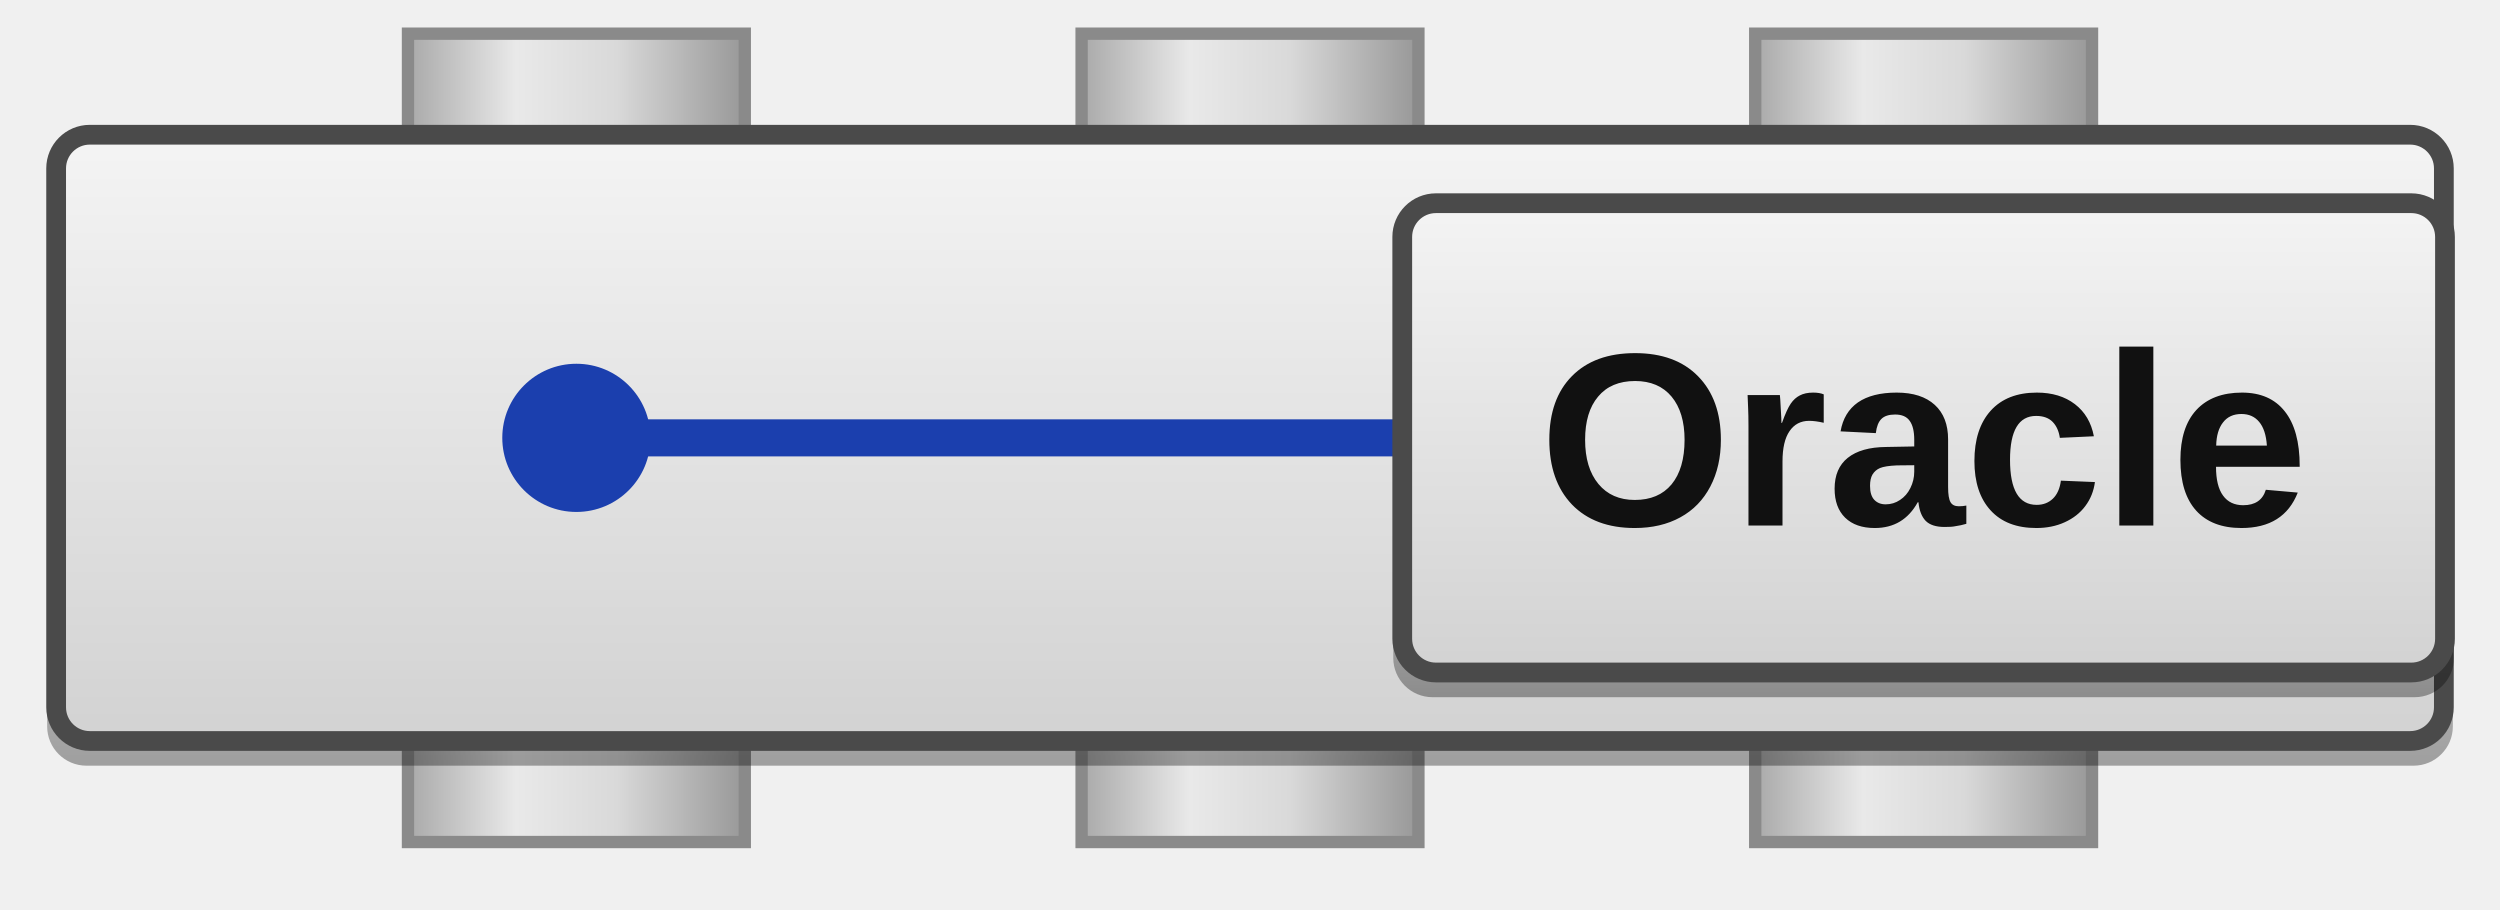
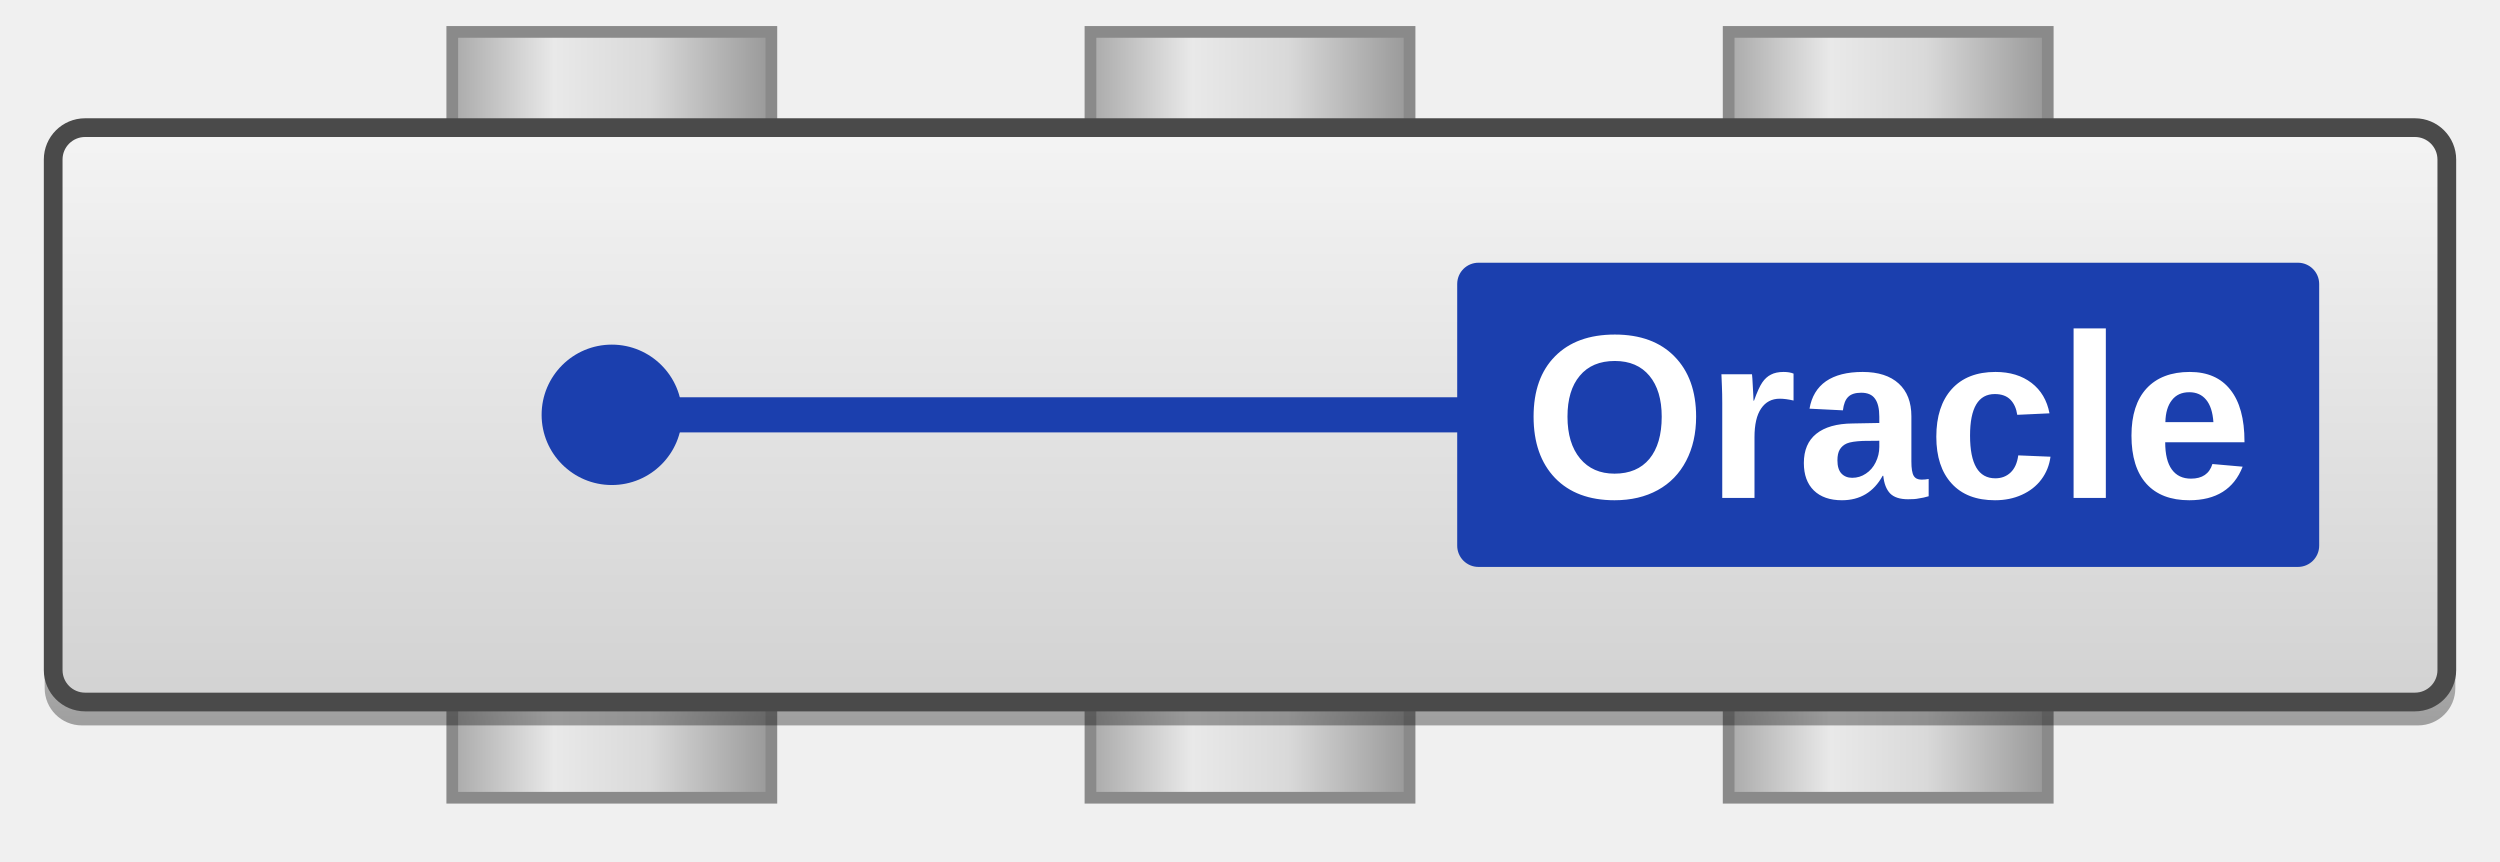
- <svg xmlns="http://www.w3.org/2000/svg" viewBox="-51.339 -3 222.677 81" width="222.677" height="81" shape-rendering="geometricPrecision">
+ <svg xmlns="http://www.w3.org/2000/svg" viewBox="-57.52 -3 235.039 81" width="235.039" height="81" shape-rendering="geometricPrecision">
  <defs>
    <linearGradient id="ms-pipe" x1="0" y1="0" x2="1" y2="0">
      <stop offset="0%" stop-color="#a9a9a9" />
      <stop offset="32%" stop-color="#e9e9e9" />
      <stop offset="62%" stop-color="#d9d9d9" />
      <stop offset="100%" stop-color="#989898" />
    </linearGradient>
    <linearGradient id="ms-gate" x1="0" y1="0" x2="0" y2="1">
      <stop offset="0%" stop-color="#f4f4f4" />
      <stop offset="100%" stop-color="#d2d2d2" />
    </linearGradient>
    <linearGradient id="ms-shadow" x1="0" y1="0" x2="0" y2="1">
      <stop offset="0%" stop-color="#000000" stop-opacity="0" />
      <stop offset="55%" stop-color="#000000" stop-opacity="0.119" />
      <stop offset="100%" stop-color="#000000" stop-opacity="0.34" />
    </linearGradient>
    <linearGradient id="ms-qubit-shadow" x1="0" y1="0" x2="0" y2="1">
      <stop offset="0%" stop-color="#000000" stop-opacity="0" />
      <stop offset="55%" stop-color="#000000" stop-opacity="0.105" />
      <stop offset="100%" stop-color="#000000" stop-opacity="0.3" />
    </linearGradient>
    <radialGradient id="ms-qubit-lit" cx="0.34" cy="0.27" r="0.78">
      <stop offset="0%" stop-color="#ffffff" stop-opacity="0.46" />
      <stop offset="45%" stop-color="#ffffff" stop-opacity="0.11" />
      <stop offset="100%" stop-color="#ffffff" stop-opacity="0" />
    </radialGradient>
    <radialGradient id="ms-qubit-dim" cx="0.35" cy="0.28" r="0.85">
      <stop offset="0%" stop-color="#000000" stop-opacity="0" />
      <stop offset="58%" stop-color="#000000" stop-opacity="0.05" />
      <stop offset="100%" stop-color="#000000" stop-opacity="0.21" />
    </radialGradient>
  </defs>
  <g>
    <g data-key="pipe:1:n0">
      <rect x="-15" y="0" width="30" height="9" fill="url(#ms-pipe)" stroke="#8a8a8a" stroke-width="1.1" />
    </g>
    <g data-key="pipe:1:controlled@1-3#0">
      <rect x="-15" y="63" width="30" height="9" fill="url(#ms-pipe)" stroke="#8a8a8a" stroke-width="1.1" />
    </g>
    <g data-key="pipe:2:n0">
      <rect x="45" y="0" width="30" height="9" fill="url(#ms-pipe)" stroke="#8a8a8a" stroke-width="1.1" />
    </g>
    <g data-key="pipe:2:controlled@1-3#0">
      <rect x="45" y="63" width="30" height="9" fill="url(#ms-pipe)" stroke="#8a8a8a" stroke-width="1.1" />
    </g>
    <g data-key="pipe:3:n0">
      <rect x="105" y="0" width="30" height="9" fill="url(#ms-pipe)" stroke="#8a8a8a" stroke-width="1.1" />
    </g>
    <g data-key="pipe:3:controlled@1-3#0">
      <rect x="105" y="63" width="30" height="9" fill="url(#ms-pipe)" stroke="#8a8a8a" stroke-width="1.1" />
    </g>
    <g data-key="controlled@1-3#0">
-       <rect x="-47.139" y="11.2" width="214.277" height="54" rx="3.5" fill="url(#ms-shadow)" stroke="none" />
-       <rect x="-46.339" y="9" width="212.677" height="54" rx="3" fill="url(#ms-gate)" stroke="#4a4a4a" stroke-width="1.76" />
+       <rect x="-53.32" y="11.2" width="226.639" height="54" rx="3.5" fill="url(#ms-shadow)" stroke="none" />
+       <rect x="-52.52" y="9" width="225.039" height="54" rx="3" fill="url(#ms-gate)" stroke="#4a4a4a" stroke-width="1.76" />
    </g>
    <g data-key="controlled@1-3#0">
-       <line x1="0" y1="36" x2="73.561" y2="36" stroke="#1b3fae" stroke-width="3.3" stroke-linecap="round" />
+       <line x1="0" y1="36" x2="79.48" y2="36" stroke="#1b3fae" stroke-width="3.3" stroke-linecap="round" />
    </g>
    <g data-key="controlled@1-3#0">
      <circle cx="0" cy="36" r="6.6" fill="#1b3fae" />
    </g>
    <g data-key="controlled@1-3#0">
-       <rect x="72.761" y="17.3" width="94.477" height="41.8" rx="3.5" fill="url(#ms-shadow)" stroke="none" />
-       <rect x="73.561" y="15.1" width="92.877" height="41.8" rx="3" fill="url(#ms-gate)" stroke="#4a4a4a" stroke-width="1.76" />
-       <text x="120" y="43.81" text-anchor="middle" font-family="ui-sans-serif, system-ui, -apple-system, 'Helvetica Neue', Arial, sans-serif" font-size="22" font-weight="600" fill="#111111">Oracle</text>
+       <rect x="79.48" y="21.7" width="81.039" height="28.6" rx="2" fill="#1b3fae" />
+       <text x="120" y="43.81" text-anchor="middle" font-family="ui-sans-serif, system-ui, -apple-system, 'Helvetica Neue', Arial, sans-serif" font-size="22" font-weight="700" fill="#ffffff">Oracle</text>
    </g>
  </g>
</svg>
